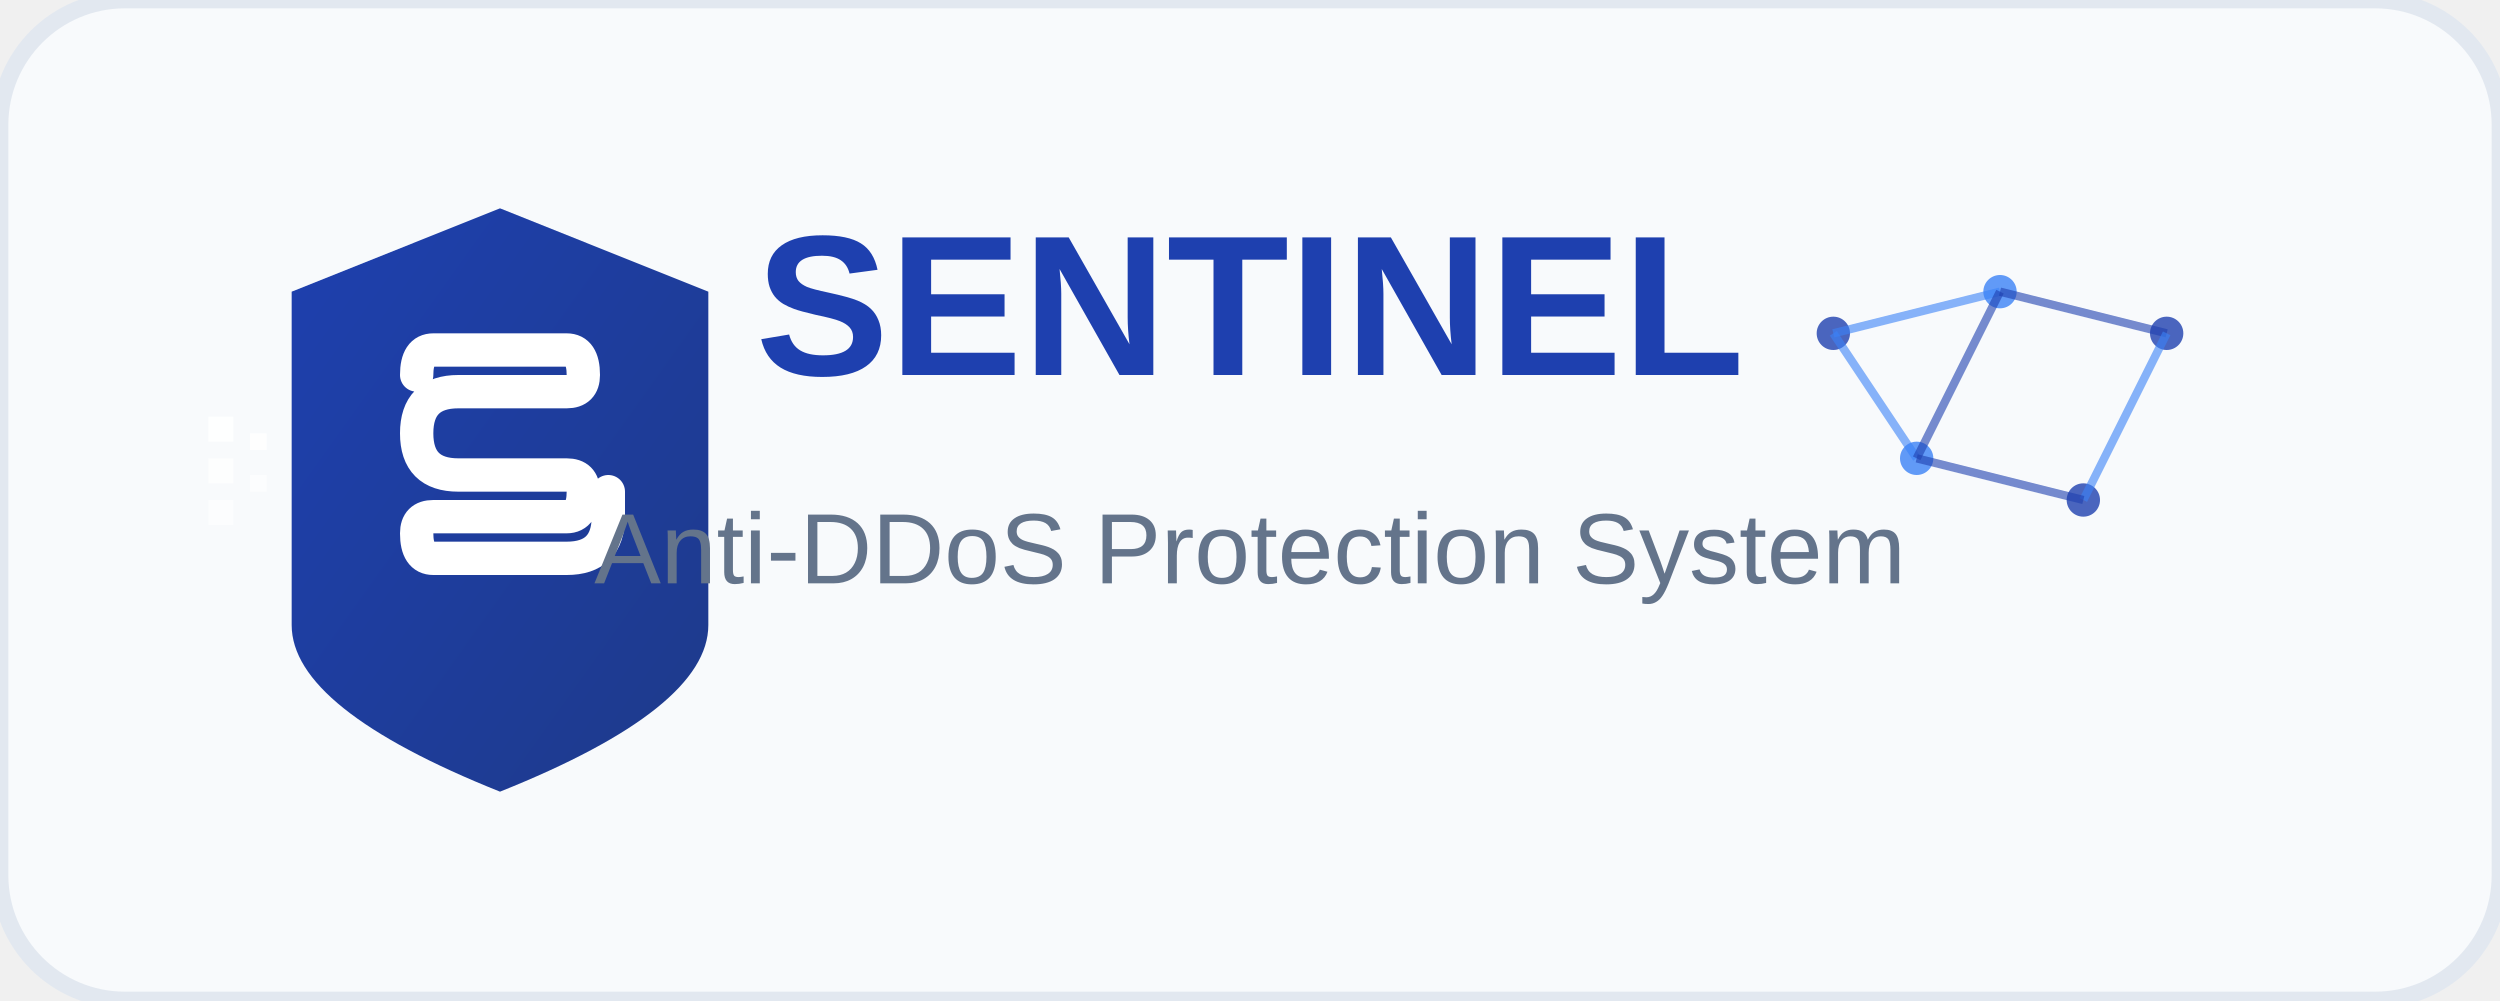
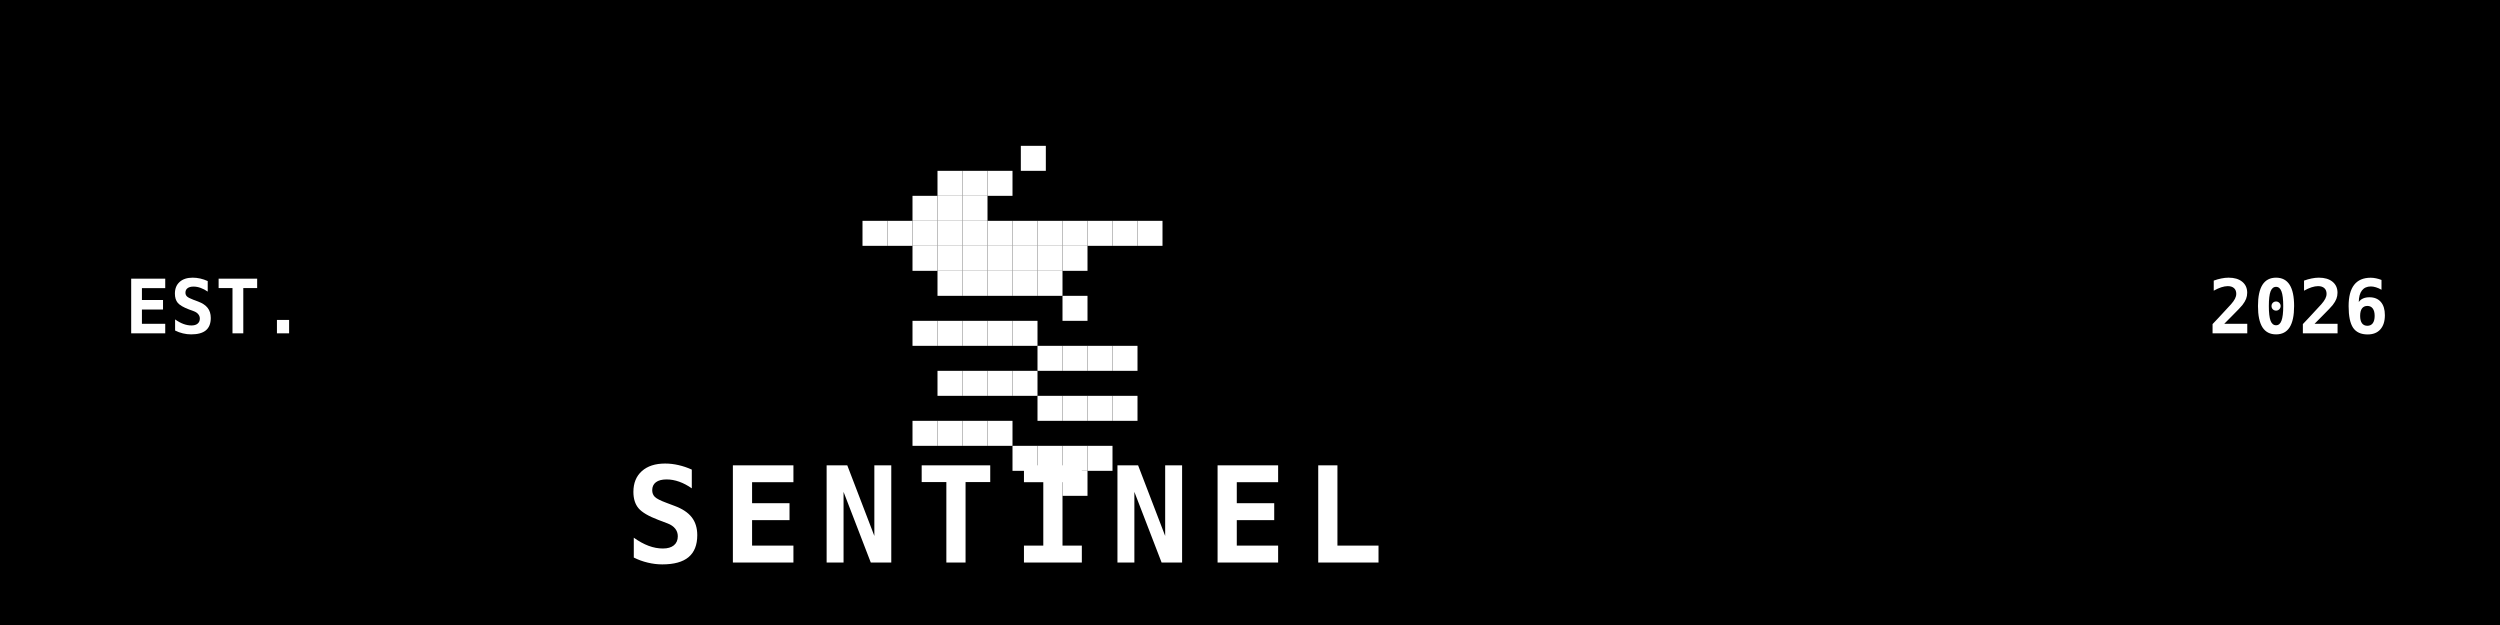
- <svg xmlns="http://www.w3.org/2000/svg" width="300" height="120" viewBox="0 0 300 120">
-   <defs>
-     <linearGradient id="blueGradient" x1="0%" y1="0%" x2="100%" y2="100%">
-       <stop offset="0%" style="stop-color:#1e40af;stop-opacity:1" />
-       <stop offset="100%" style="stop-color:#1e3a8a;stop-opacity:1" />
-     </linearGradient>
-   </defs>
-   <rect width="300" height="120" rx="15" fill="#f8fafc" stroke="#e2e8f0" stroke-width="2" />
-   <path d="M 60 25 L 85 35 L 85 75 Q 85 85 60 95 Q 35 85 35 75 L 35 35 Z" fill="url(#blueGradient)" />
-   <path d="M 50 45 Q 50 42 52 42 L 68 42 Q 70 42 70 45 Q 70 47 68 47 L 55 47 Q 50 47 50 52 Q 50 57 55 57 L 68 57 Q 70 57 70 59 Q 70 62 68 62 L 52 62 Q 50 62 50 64 Q 50 67 52 67 L 68 67 Q 73 67 73 62 L 73 59" stroke="white" stroke-width="4" fill="none" stroke-linecap="round" />
-   <rect x="25" y="50" width="3" height="3" fill="white" opacity="0.9" />
-   <rect x="25" y="55" width="3" height="3" fill="white" opacity="0.7" />
-   <rect x="25" y="60" width="3" height="3" fill="white" opacity="0.5" />
-   <rect x="30" y="52" width="2" height="2" fill="white" opacity="0.8" />
-   <rect x="30" y="57" width="2" height="2" fill="white" opacity="0.6" />
-   <text x="150" y="45" text-anchor="middle" font-family="Arial, sans-serif" font-size="24" font-weight="bold" fill="#1e40af">SENTINEL</text>
-   <text x="150" y="70" text-anchor="middle" font-family="Arial, sans-serif" font-size="12" fill="#64748b">Anti-DDoS Protection System</text>
-   <circle cx="220" cy="40" r="2" fill="#1e40af" opacity="0.8" />
-   <circle cx="240" cy="35" r="2" fill="#3b82f6" opacity="0.8" />
-   <circle cx="260" cy="40" r="2" fill="#1e40af" opacity="0.8" />
-   <circle cx="230" cy="55" r="2" fill="#3b82f6" opacity="0.8" />
-   <circle cx="250" cy="60" r="2" fill="#1e40af" opacity="0.8" />
-   <line x1="220" y1="40" x2="240" y2="35" stroke="#3b82f6" stroke-width="1" opacity="0.6" />
-   <line x1="240" y1="35" x2="260" y2="40" stroke="#1e40af" stroke-width="1" opacity="0.6" />
-   <line x1="220" y1="40" x2="230" y2="55" stroke="#3b82f6" stroke-width="1" opacity="0.6" />
-   <line x1="240" y1="35" x2="230" y2="55" stroke="#1e40af" stroke-width="1" opacity="0.6" />
-   <line x1="260" y1="40" x2="250" y2="60" stroke="#3b82f6" stroke-width="1" opacity="0.6" />
-   <line x1="230" y1="55" x2="250" y2="60" stroke="#1e40af" stroke-width="1" opacity="0.6" />
+ <svg xmlns="http://www.w3.org/2000/svg" viewBox="0 0 600 150" fill="none">
+   <rect width="600" height="150" fill="#000000" />
+   <text x="30" y="80" font-family="monospace" font-size="18" fill="#FFFFFF" font-weight="bold">EST.</text>
+   <g fill="#FFFFFF">
+     <rect x="245" y="35" width="6" height="6" />
+     <rect x="225" y="41" width="6" height="6" />
+     <rect x="231" y="41" width="6" height="6" />
+     <rect x="237" y="41" width="6" height="6" />
+     <rect x="219" y="47" width="6" height="6" />
+     <rect x="225" y="47" width="6" height="6" />
+     <rect x="231" y="47" width="6" height="6" />
+     <rect x="207" y="53" width="6" height="6" />
+     <rect x="213" y="53" width="6" height="6" />
+     <rect x="219" y="53" width="6" height="6" />
+     <rect x="225" y="53" width="6" height="6" />
+     <rect x="231" y="53" width="6" height="6" />
+     <rect x="237" y="53" width="6" height="6" />
+     <rect x="243" y="53" width="6" height="6" />
+     <rect x="249" y="53" width="6" height="6" />
+     <rect x="255" y="53" width="6" height="6" />
+     <rect x="261" y="53" width="6" height="6" />
+     <rect x="267" y="53" width="6" height="6" />
+     <rect x="273" y="53" width="6" height="6" />
+     <rect x="219" y="59" width="6" height="6" />
+     <rect x="225" y="59" width="6" height="6" />
+     <rect x="231" y="59" width="6" height="6" />
+     <rect x="237" y="59" width="6" height="6" />
+     <rect x="243" y="59" width="6" height="6" />
+     <rect x="249" y="59" width="6" height="6" />
+     <rect x="255" y="59" width="6" height="6" />
+     <rect x="225" y="65" width="6" height="6" />
+     <rect x="231" y="65" width="6" height="6" />
+     <rect x="237" y="65" width="6" height="6" />
+     <rect x="243" y="65" width="6" height="6" />
+     <rect x="249" y="65" width="6" height="6" />
+     <rect x="255" y="71" width="6" height="6" />
+     <rect x="219" y="77" width="6" height="6" />
+     <rect x="225" y="77" width="6" height="6" />
+     <rect x="231" y="77" width="6" height="6" />
+     <rect x="237" y="77" width="6" height="6" />
+     <rect x="243" y="77" width="6" height="6" />
+     <rect x="249" y="83" width="6" height="6" />
+     <rect x="255" y="83" width="6" height="6" />
+     <rect x="261" y="83" width="6" height="6" />
+     <rect x="267" y="83" width="6" height="6" />
+     <rect x="225" y="89" width="6" height="6" />
+     <rect x="231" y="89" width="6" height="6" />
+     <rect x="237" y="89" width="6" height="6" />
+     <rect x="243" y="89" width="6" height="6" />
+     <rect x="249" y="95" width="6" height="6" />
+     <rect x="255" y="95" width="6" height="6" />
+     <rect x="261" y="95" width="6" height="6" />
+     <rect x="267" y="95" width="6" height="6" />
+     <rect x="219" y="101" width="6" height="6" />
+     <rect x="225" y="101" width="6" height="6" />
+     <rect x="231" y="101" width="6" height="6" />
+     <rect x="237" y="101" width="6" height="6" />
+     <rect x="243" y="107" width="6" height="6" />
+     <rect x="249" y="107" width="6" height="6" />
+     <rect x="255" y="107" width="6" height="6" />
+     <rect x="261" y="107" width="6" height="6" />
+     <rect x="255" y="113" width="6" height="6" />
+   </g>
+   <text x="530" y="80" font-family="monospace" font-size="18" fill="#FFFFFF" font-weight="bold">2026</text>
+   <text x="150" y="135" font-family="monospace" font-size="32" fill="#FFFFFF" font-weight="bold" letter-spacing="4">SENTINEL</text>
</svg>
